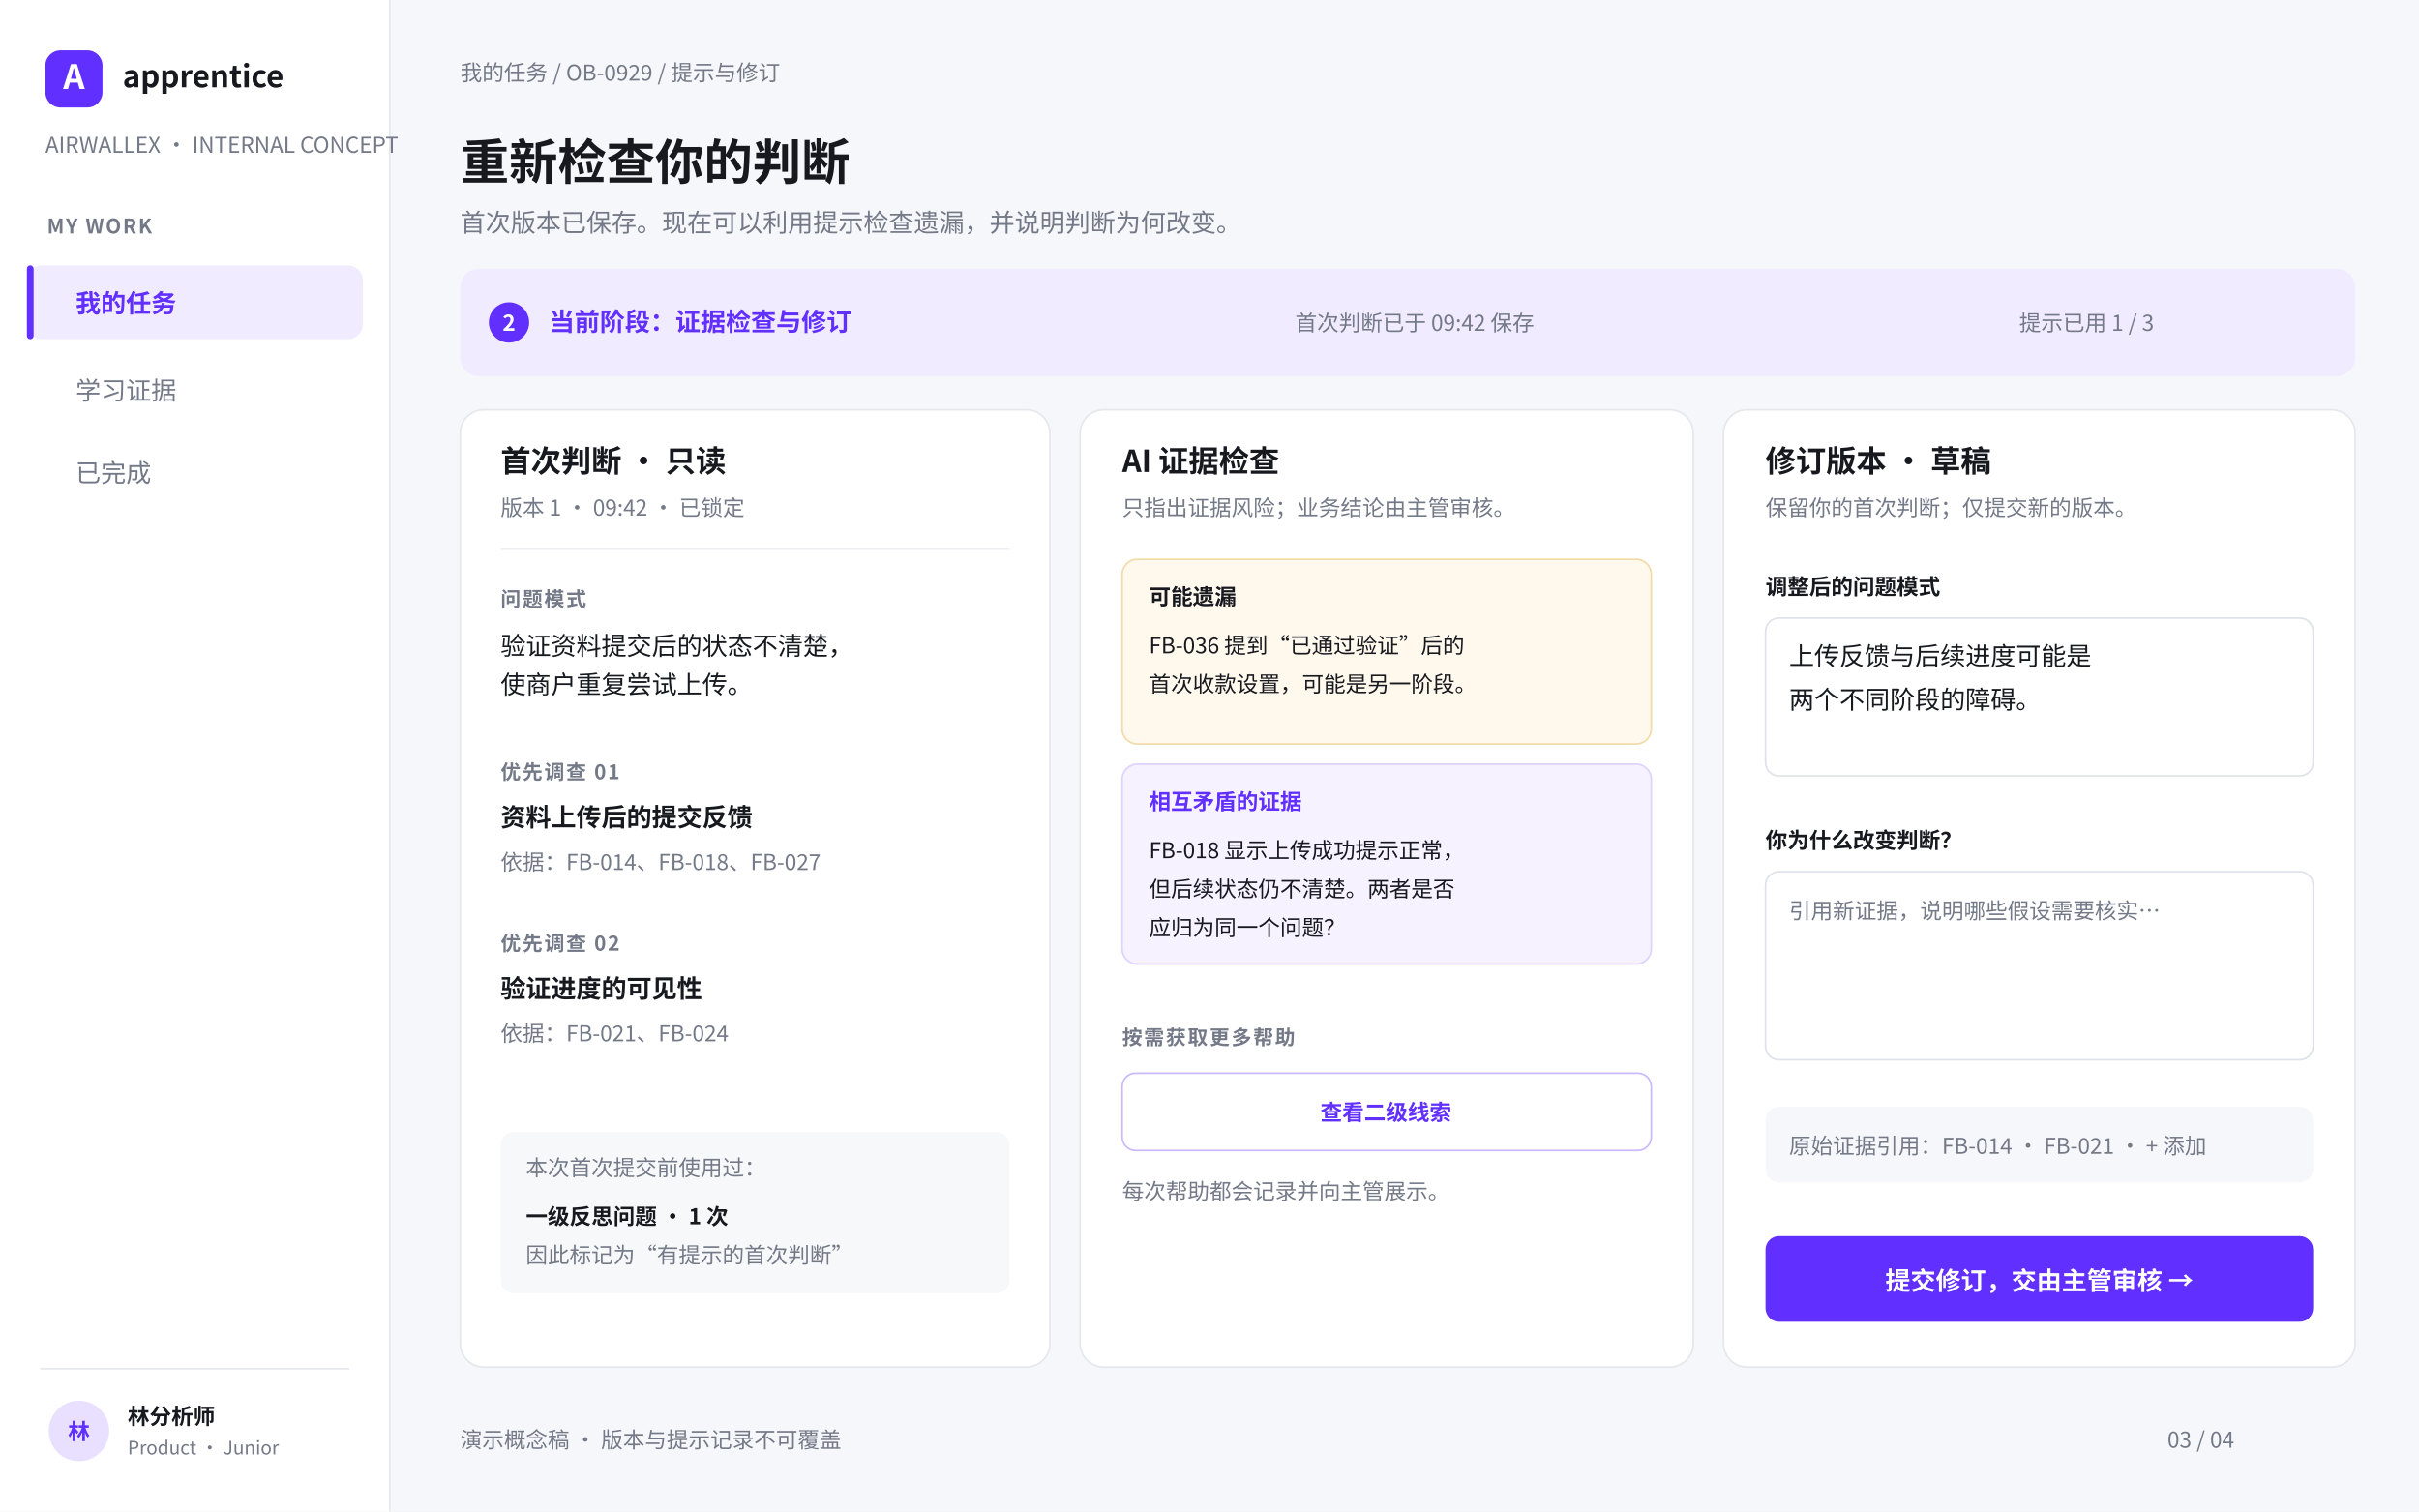
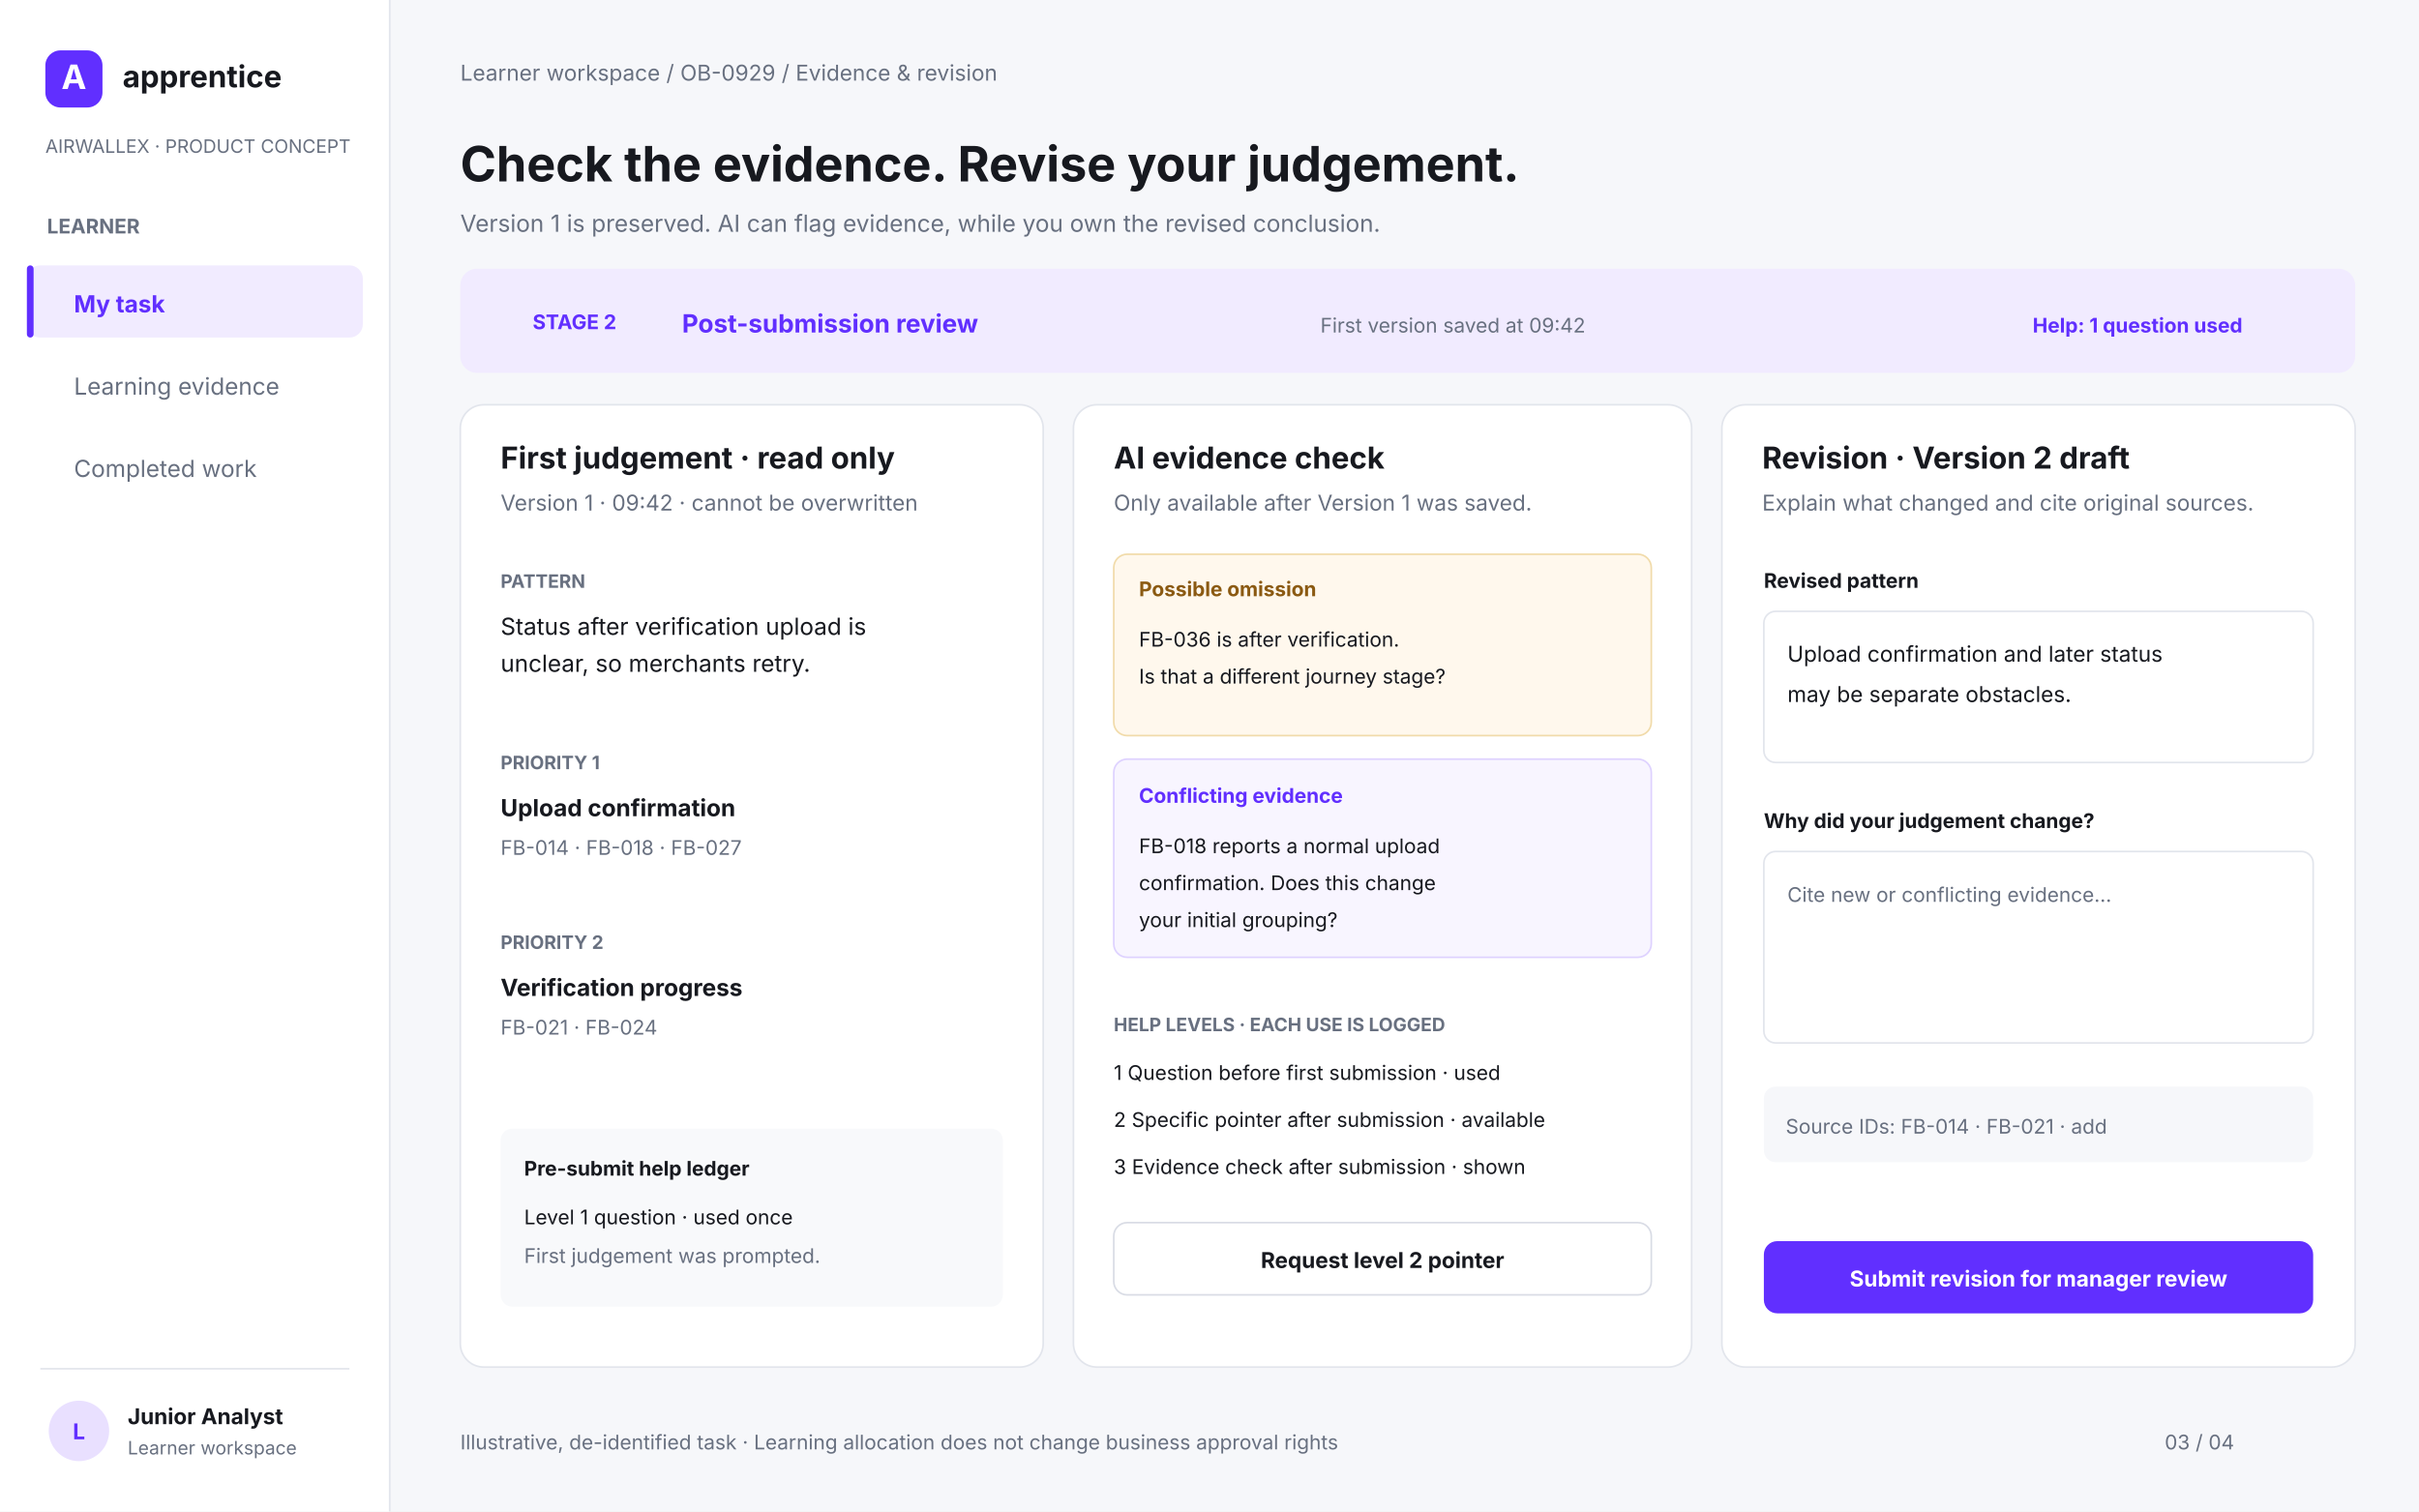
<svg xmlns="http://www.w3.org/2000/svg" width="1440" height="900" viewBox="0 0 1440 900">
-   <style>text{font-family:'Microsoft YaHei','Noto Sans CJK SC',Arial,sans-serif;fill:#17191f}.muted{fill:#737987}.small{font-size:13px}.label{font-size:12px;font-weight:700;letter-spacing:1px}.body{font-size:15px}.bold{font-weight:700}.white{fill:#fff}.purple{fill:#612fff}</style>
-   <rect width="1440" height="900" fill="#f6f7fa" />
-   <rect width="232" height="900" fill="#fff" />
-   <path d="M232 0V900" stroke="#e6e8ee" />
+   <style>text{font-family:Inter,Arial,sans-serif}</style>
+   <rect x="0" y="0" width="1440" height="900" rx="0" fill="#f6f7fa" />
+   <rect x="0" y="0" width="232" height="900" rx="0" fill="#fff" />
+   <path d="M232 0V900" stroke="#e2e5ec" />
  <rect x="27" y="30" width="34" height="34" rx="9" fill="#612fff" />
-   <text x="44" y="53" text-anchor="middle" class="white bold" font-size="20">A</text>
-   <text x="73" y="52" font-size="18" font-weight="700">apprentice</text>
-   <text x="27" y="91" class="muted small">AIRWALLEX · INTERNAL CONCEPT</text>
-   <text x="28" y="139" class="muted label">MY WORK</text>
-   <rect x="16" y="158" width="200" height="44" rx="9" fill="#f1ebff" />
-   <rect x="16" y="158" width="4" height="44" rx="2" fill="#612fff" />
-   <text x="45" y="186" class="purple bold body">我的任务</text>
-   <text x="45" y="238" class="muted body">学习证据</text>
-   <text x="45" y="287" class="muted body">已完成</text>
-   <path d="M24 815H208" stroke="#e7e8ed" />
-   <circle cx="47" cy="852" r="18" fill="#e9e0ff" />
-   <text x="47" y="857" text-anchor="middle" class="purple bold small">林</text>
-   <text x="76" y="848" class="bold small">林分析师</text>
-   <text x="76" y="866" class="muted" font-size="11">Product · Junior</text>
-   <text x="274" y="48" class="muted small">我的任务  /  OB-0929  /  提示与修订</text>
-   <text x="274" y="107" font-size="29" font-weight="700">重新检查你的判断</text>
-   <text x="274" y="138" class="muted body">首次版本已保存。现在可以利用提示检查遗漏，并说明判断为何改变。</text>
-   <rect x="274" y="160" width="1128" height="64" rx="11" fill="#f1ebff" />
-   <circle cx="303" cy="192" r="12" fill="#612fff" />
-   <text x="303" y="197" text-anchor="middle" class="white bold small">2</text>
-   <text x="327" y="197" class="purple bold body">当前阶段：证据检查与修订</text>
-   <text x="771" y="197" class="muted small">首次判断已于 09:42 保存</text>
-   <text x="1202" y="197" class="muted small">提示已用 1 / 3</text>
-   <rect x="274" y="244" width="351" height="570" rx="14" fill="#fff" stroke="#e5e7ec" />
-   <text x="298" y="281" font-size="18" font-weight="700">首次判断 · 只读</text>
-   <text x="298" y="307" class="muted small">版本 1 · 09:42 · 已锁定</text>
-   <path d="M298 327H601" stroke="#eceef2" />
-   <text x="298" y="361" class="muted label">问题模式</text>
-   <text x="298" y="390" class="body">验证资料提交后的状态不清楚，</text>
-   <text x="298" y="413" class="body">使商户重复尝试上传。</text>
-   <text x="298" y="464" class="muted label">优先调查 01</text>
-   <text x="298" y="492" class="bold body">资料上传后的提交反馈</text>
-   <text x="298" y="518" class="muted small">依据：FB-014、FB-018、FB-027</text>
-   <text x="298" y="566" class="muted label">优先调查 02</text>
-   <text x="298" y="594" class="bold body">验证进度的可见性</text>
-   <text x="298" y="620" class="muted small">依据：FB-021、FB-024</text>
-   <rect x="298" y="674" width="303" height="96" rx="8" fill="#f7f8fa" />
-   <text x="313" y="700" class="muted small">本次首次提交前使用过：</text>
-   <text x="313" y="729" class="bold small">一级反思问题 · 1 次</text>
-   <text x="313" y="752" class="muted small">因此标记为“有提示的首次判断”</text>
-   <rect x="643" y="244" width="365" height="570" rx="14" fill="#fff" stroke="#e5e7ec" />
-   <text x="668" y="281" font-size="18" font-weight="700">AI 证据检查</text>
-   <text x="668" y="307" class="muted small">只指出证据风险；业务结论由主管审核。</text>
-   <rect x="668" y="333" width="315" height="110" rx="9" fill="#fff8ed" stroke="#f1dbaa" />
-   <text x="684" y="360" fill="#8b5a12" font-size="13" font-weight="700">可能遗漏</text>
-   <text x="684" y="389" class="small">FB-036 提到“已通过验证”后的</text>
-   <text x="684" y="412" class="small">首次收款设置，可能是另一阶段。</text>
-   <rect x="668" y="455" width="315" height="119" rx="9" fill="#f6f2ff" stroke="#ded2ff" />
-   <text x="684" y="482" class="purple bold small">相互矛盾的证据</text>
-   <text x="684" y="511" class="small">FB-018 显示上传成功提示正常，</text>
-   <text x="684" y="534" class="small">但后续状态仍不清楚。两者是否</text>
-   <text x="684" y="557" class="small">应归为同一个问题？</text>
-   <text x="668" y="622" class="muted label">按需获取更多帮助</text>
-   <rect x="668" y="639" width="315" height="46" rx="8" fill="#fff" stroke="#cbb9ff" />
-   <text x="825" y="667" text-anchor="middle" class="purple bold small">查看二级线索</text>
-   <text x="668" y="714" class="muted small">每次帮助都会记录并向主管展示。</text>
-   <rect x="1026" y="244" width="376" height="570" rx="14" fill="#fff" stroke="#e5e7ec" />
-   <text x="1051" y="281" font-size="18" font-weight="700">修订版本 · 草稿</text>
-   <text x="1051" y="307" class="muted small">保留你的首次判断；仅提交新的版本。</text>
-   <text x="1051" y="354" class="bold small">调整后的问题模式</text>
-   <rect x="1051" y="368" width="326" height="94" rx="8" fill="#fff" stroke="#dfe2e8" />
-   <text x="1065" y="396" class="body">上传反馈与后续进度可能是</text>
-   <text x="1065" y="422" class="body">两个不同阶段的障碍。</text>
-   <text x="1051" y="505" class="bold small">你为什么改变判断？</text>
-   <rect x="1051" y="519" width="326" height="112" rx="8" fill="#fff" stroke="#dfe2e8" />
-   <text x="1065" y="547" class="muted small">引用新证据，说明哪些假设需要核实…</text>
-   <rect x="1051" y="659" width="326" height="45" rx="8" fill="#f6f7fa" />
-   <text x="1065" y="687" class="muted small">原始证据引用：FB-014 · FB-021 · + 添加</text>
-   <rect x="1051" y="736" width="326" height="51" rx="8" fill="#612fff" />
-   <text x="1214" y="768" text-anchor="middle" class="white bold body">提交修订，交由主管审核  →</text>
-   <text x="274" y="862" class="muted small">演示概念稿 · 版本与提示记录不可覆盖</text>
-   <text x="1330" y="862" text-anchor="end" class="muted small">03 / 04</text>
+   <text x="44" y="53" font-size="20" font-weight="700" fill="#fff" text-anchor="middle">A</text>
+   <text x="73" y="52" font-size="18" font-weight="700" fill="#17191f">apprentice</text>
+   <text x="27" y="91" font-size="11" font-weight="400" fill="#687080">AIRWALLEX · PRODUCT CONCEPT</text>
+   <text x="28" y="139" font-size="12" font-weight="700" fill="#687080">LEARNER</text>
+   <rect x="16" y="158" width="200" height="43" rx="8" fill="#f1ebff" />
+   <rect x="16" y="158" width="4" height="43" rx="2" fill="#612fff" />
+   <text x="44" y="186" font-size="14" font-weight="700" fill="#612fff">My task</text>
+   <text x="44" y="235" font-size="14" font-weight="400" fill="#687080">Learning evidence</text>
+   <text x="44" y="284" font-size="14" font-weight="400" fill="#687080">Completed work</text>
+   <path d="M24 815H208" stroke="#e2e5ec" />
+   <rect x="29" y="834" width="36" height="36" rx="18" fill="#e9e0ff" />
+   <text x="47" y="857" font-size="13" font-weight="700" fill="#612fff" text-anchor="middle">L</text>
+   <text x="76" y="848" font-size="13" font-weight="700" fill="#17191f">Junior Analyst</text>
+   <text x="76" y="866" font-size="11" font-weight="400" fill="#687080">Learner workspace</text>
+   <text x="274" y="48" font-size="13" font-weight="400" fill="#687080">Learner workspace  /  OB-0929  /  Evidence &amp; revision</text>
+   <text x="274" y="108" font-size="29" font-weight="700" fill="#17191f">Check the evidence. Revise your judgement.</text>
+   <text x="274" y="138" font-size="14" font-weight="400" fill="#687080">Version 1 is preserved. AI can flag evidence, while you own the revised conclusion.</text>
+   <rect x="274" y="160" width="1128" height="62" rx="10" fill="#f1ebff" />
+   <rect x="291" y="177" width="102" height="28" rx="14" fill="#f1ebff" />
+   <text x="342.0" y="196" font-size="12" font-weight="700" fill="#612fff" text-anchor="middle">STAGE 2</text>
+   <text x="406" y="198" font-size="15" font-weight="700" fill="#612fff">Post-submission review</text>
+   <text x="786" y="198" font-size="12" font-weight="400" fill="#687080">First version saved at 09:42</text>
+   <text x="1210" y="198" font-size="12" font-weight="700" fill="#612fff">Help: 1 question used</text>
+   <rect x="274" y="241" width="347" height="573" rx="14" fill="#fff" stroke="#e2e5ec" />
+   <text x="298" y="279" font-size="18" font-weight="700" fill="#17191f">First judgement · read only</text>
+   <text x="298" y="304" font-size="13" font-weight="400" fill="#687080">Version 1 · 09:42 · cannot be overwritten</text>
+   <text x="298" y="350" font-size="11" font-weight="700" fill="#687080">PATTERN</text>
+   <text x="298" y="378" font-size="14" font-weight="400" fill="#17191f">Status after verification upload is</text>
+   <text x="298" y="400" font-size="14" font-weight="400" fill="#17191f">unclear, so merchants retry.</text>
+   <text x="298" y="458" font-size="11" font-weight="700" fill="#687080">PRIORITY 1</text>
+   <text x="298" y="486" font-size="14" font-weight="700" fill="#17191f">Upload confirmation</text>
+   <text x="298" y="509" font-size="12" font-weight="400" fill="#687080">FB-014 · FB-018 · FB-027</text>
+   <text x="298" y="565" font-size="11" font-weight="700" fill="#687080">PRIORITY 2</text>
+   <text x="298" y="593" font-size="14" font-weight="700" fill="#17191f">Verification progress</text>
+   <text x="298" y="616" font-size="12" font-weight="400" fill="#687080">FB-021 · FB-024</text>
+   <rect x="298" y="672" width="299" height="106" rx="7" fill="#f8f9fb" />
+   <text x="312" y="700" font-size="12" font-weight="700" fill="#17191f">Pre-submit help ledger</text>
+   <text x="312" y="729" font-size="12" font-weight="400" fill="#17191f">Level 1 question · used once</text>
+   <text x="312" y="752" font-size="12" font-weight="400" fill="#687080">First judgement was prompted.</text>
+   <rect x="639" y="241" width="368" height="573" rx="14" fill="#fff" stroke="#e2e5ec" />
+   <text x="663" y="279" font-size="18" font-weight="700" fill="#17191f">AI evidence check</text>
+   <text x="663" y="304" font-size="13" font-weight="400" fill="#687080">Only available after Version 1 was saved.</text>
+   <rect x="663" y="330" width="320" height="108" rx="8" fill="#fff8ed" stroke="#f1dbaa" />
+   <text x="678" y="355" font-size="12" font-weight="700" fill="#8b5a12">Possible omission</text>
+   <text x="678" y="385" font-size="12" font-weight="400" fill="#17191f">FB-036 is after verification.</text>
+   <text x="678" y="407" font-size="12" font-weight="400" fill="#17191f">Is that a different journey stage?</text>
+   <rect x="663" y="452" width="320" height="118" rx="8" fill="#f8f5ff" stroke="#ded2ff" />
+   <text x="678" y="478" font-size="12" font-weight="700" fill="#612fff">Conflicting evidence</text>
+   <text x="678" y="508" font-size="12" font-weight="400" fill="#17191f">FB-018 reports a normal upload</text>
+   <text x="678" y="530" font-size="12" font-weight="400" fill="#17191f">confirmation. Does this change</text>
+   <text x="678" y="552" font-size="12" font-weight="400" fill="#17191f">your initial grouping?</text>
+   <text x="663" y="614" font-size="11" font-weight="700" fill="#687080">HELP LEVELS · EACH USE IS LOGGED</text>
+   <text x="663" y="643" font-size="12" font-weight="400" fill="#17191f">1  Question before first submission · used</text>
+   <text x="663" y="671" font-size="12" font-weight="400" fill="#17191f">2  Specific pointer after submission · available</text>
+   <text x="663" y="699" font-size="12" font-weight="400" fill="#17191f">3  Evidence check after submission · shown</text>
+   <rect x="663" y="728" width="320" height="43" rx="8" fill="#fff" stroke="#d9dce5" />
+   <text x="823.0" y="755" font-size="13" font-weight="700" fill="#17191f" text-anchor="middle">Request level 2 pointer</text>
+   <rect x="1025" y="241" width="377" height="573" rx="14" fill="#fff" stroke="#e2e5ec" />
+   <text x="1049" y="279" font-size="18" font-weight="700" fill="#17191f">Revision · Version 2 draft</text>
+   <text x="1049" y="304" font-size="13" font-weight="400" fill="#687080">Explain what changed and cite original sources.</text>
+   <text x="1050" y="350" font-size="12" font-weight="700" fill="#17191f">Revised pattern</text>
+   <rect x="1050" y="364" width="327" height="90" rx="7" fill="#fff" stroke="#e2e5ec" />
+   <text x="1064" y="394" font-size="13" font-weight="400" fill="#17191f">Upload confirmation and later status</text>
+   <text x="1064" y="418" font-size="13" font-weight="400" fill="#17191f">may be separate obstacles.</text>
+   <text x="1050" y="493" font-size="12" font-weight="700" fill="#17191f">Why did your judgement change?</text>
+   <rect x="1050" y="507" width="327" height="114" rx="7" fill="#fff" stroke="#e2e5ec" />
+   <text x="1064" y="537" font-size="12" font-weight="400" fill="#687080">Cite new or conflicting evidence...</text>
+   <rect x="1050" y="647" width="327" height="45" rx="7" fill="#f6f7fa" />
+   <text x="1063" y="675" font-size="12" font-weight="400" fill="#687080">Source IDs: FB-014 · FB-021 · add</text>
+   <rect x="1050" y="739" width="327" height="43" rx="8" fill="#612fff" />
+   <text x="1213.5" y="766" font-size="13" font-weight="700" fill="#fff" text-anchor="middle">Submit revision for manager review</text>
+   <text x="274" y="863" font-size="12" font-weight="400" fill="#687080">Illustrative, de-identified task · Learning allocation does not change business approval rights</text>
+   <text x="1330" y="863" font-size="12" font-weight="400" fill="#687080" text-anchor="end">03 / 04</text>
</svg>
